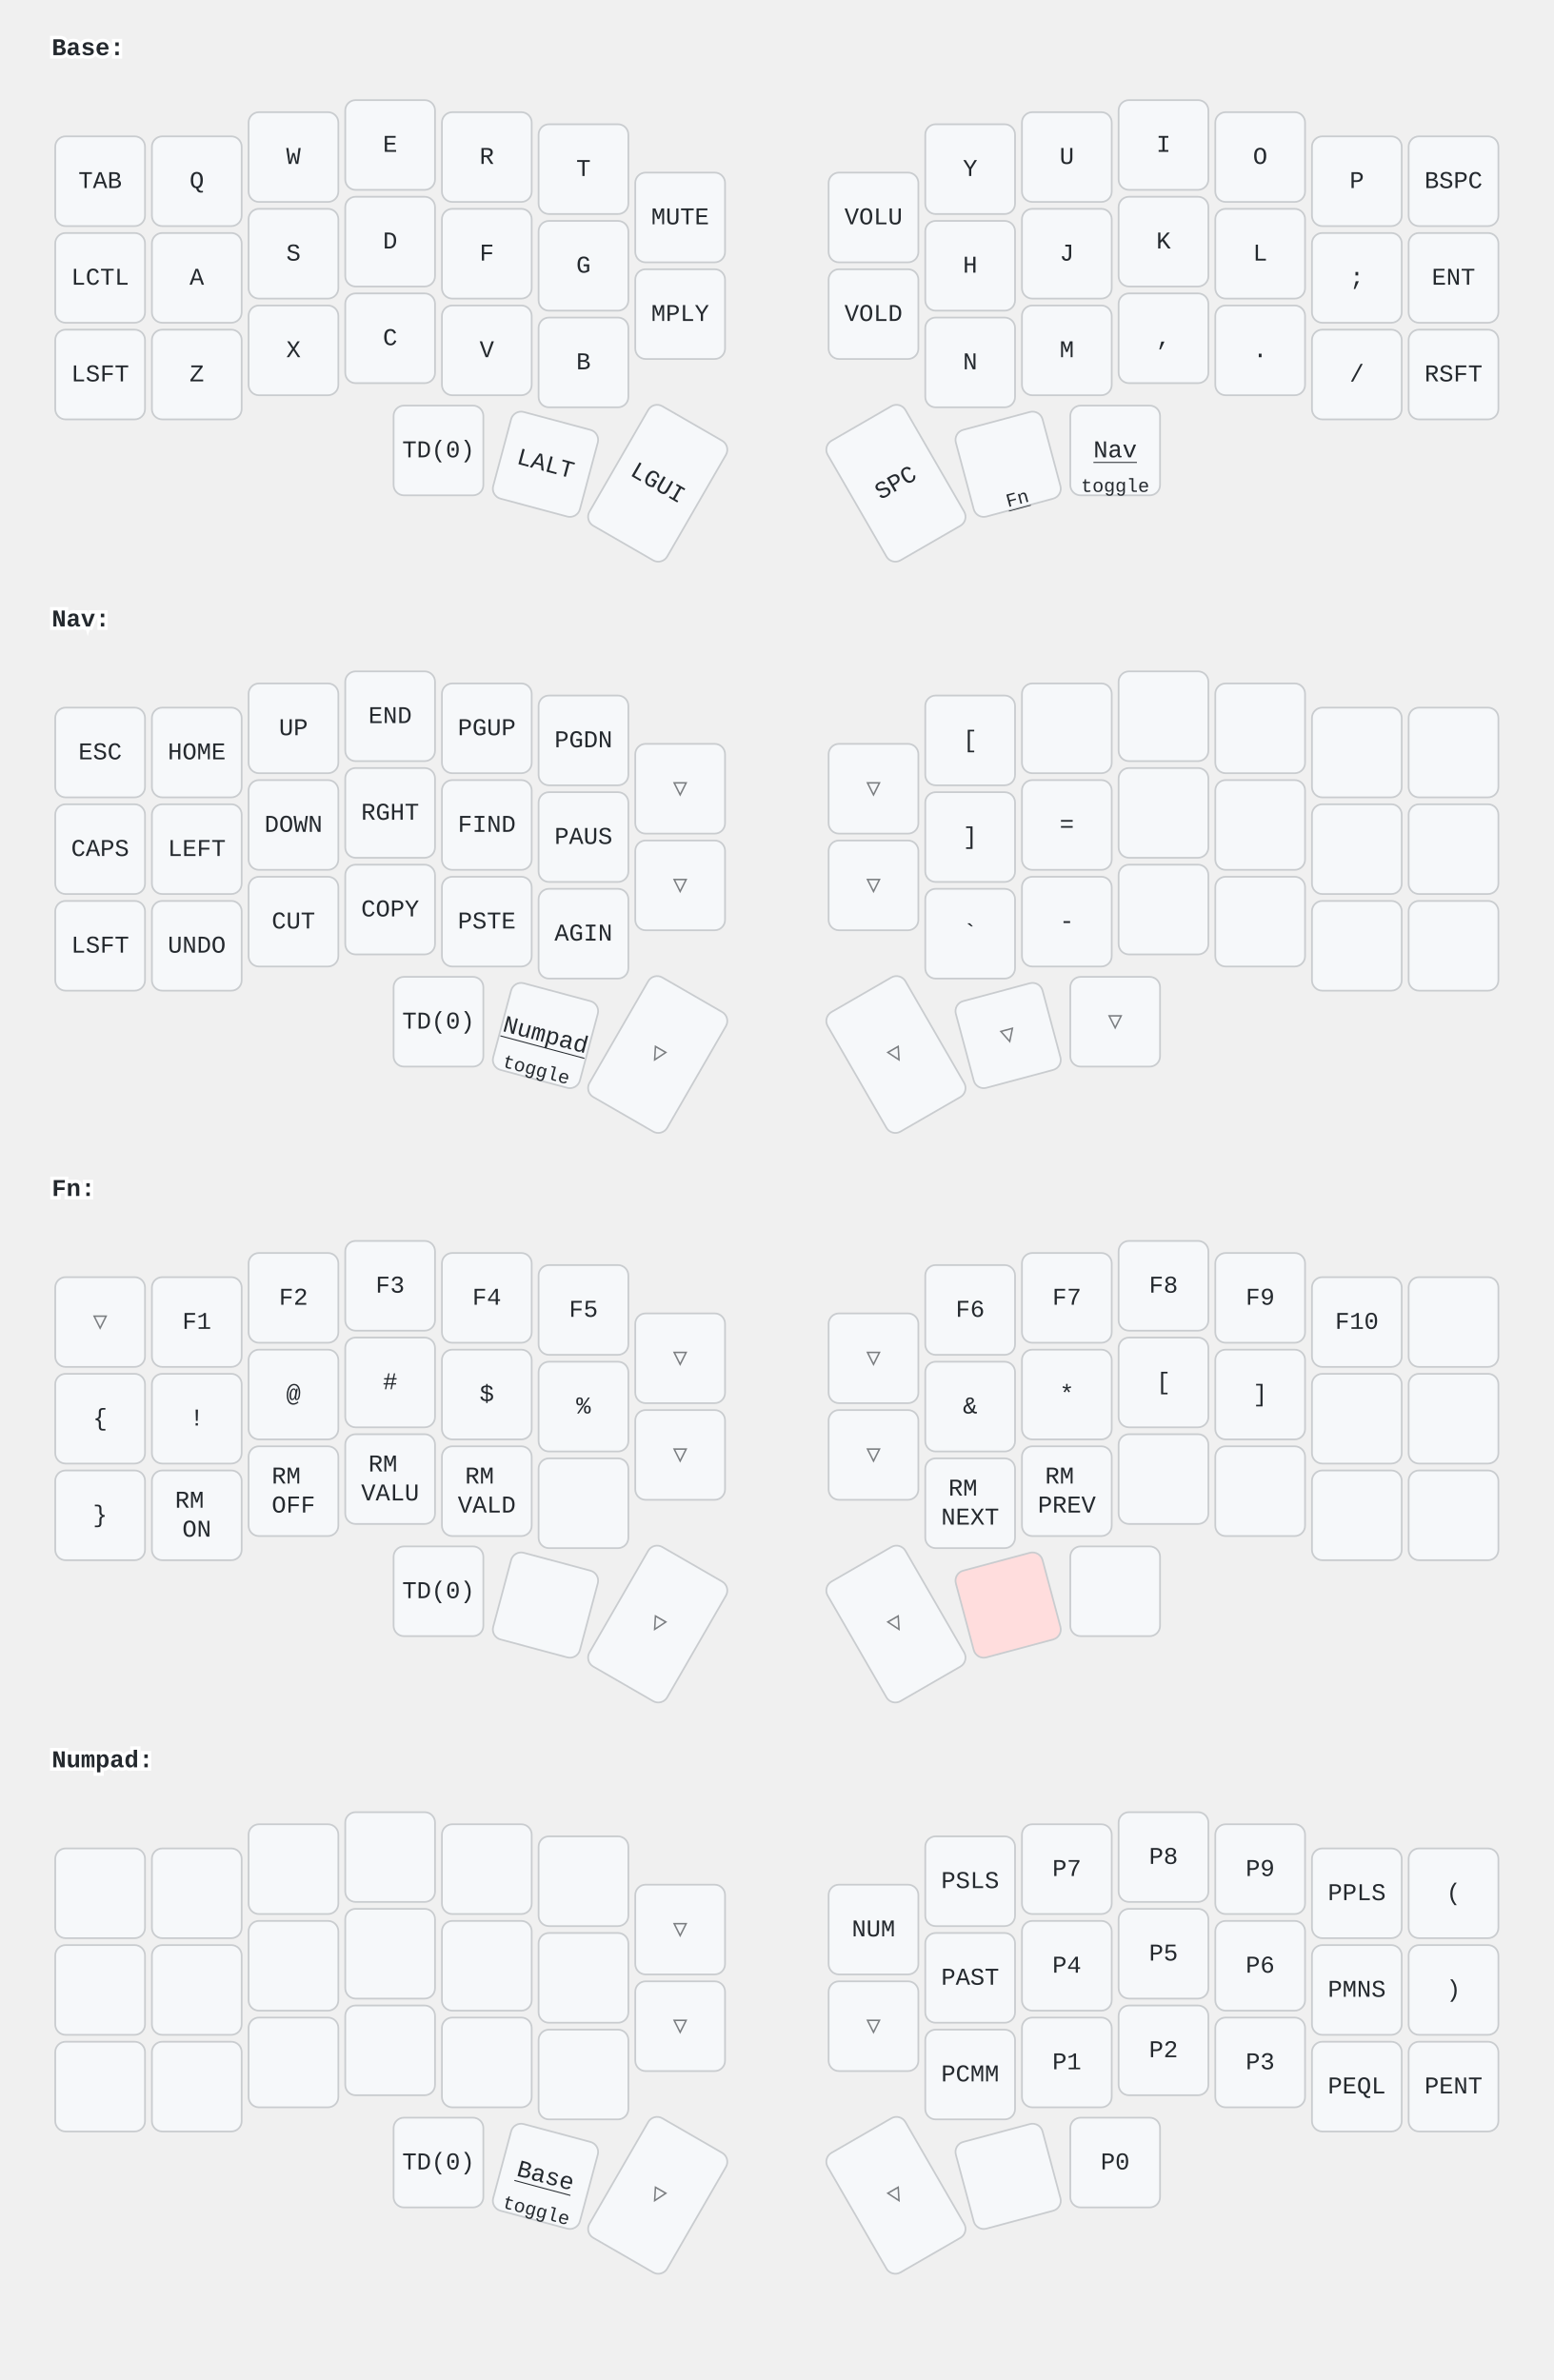
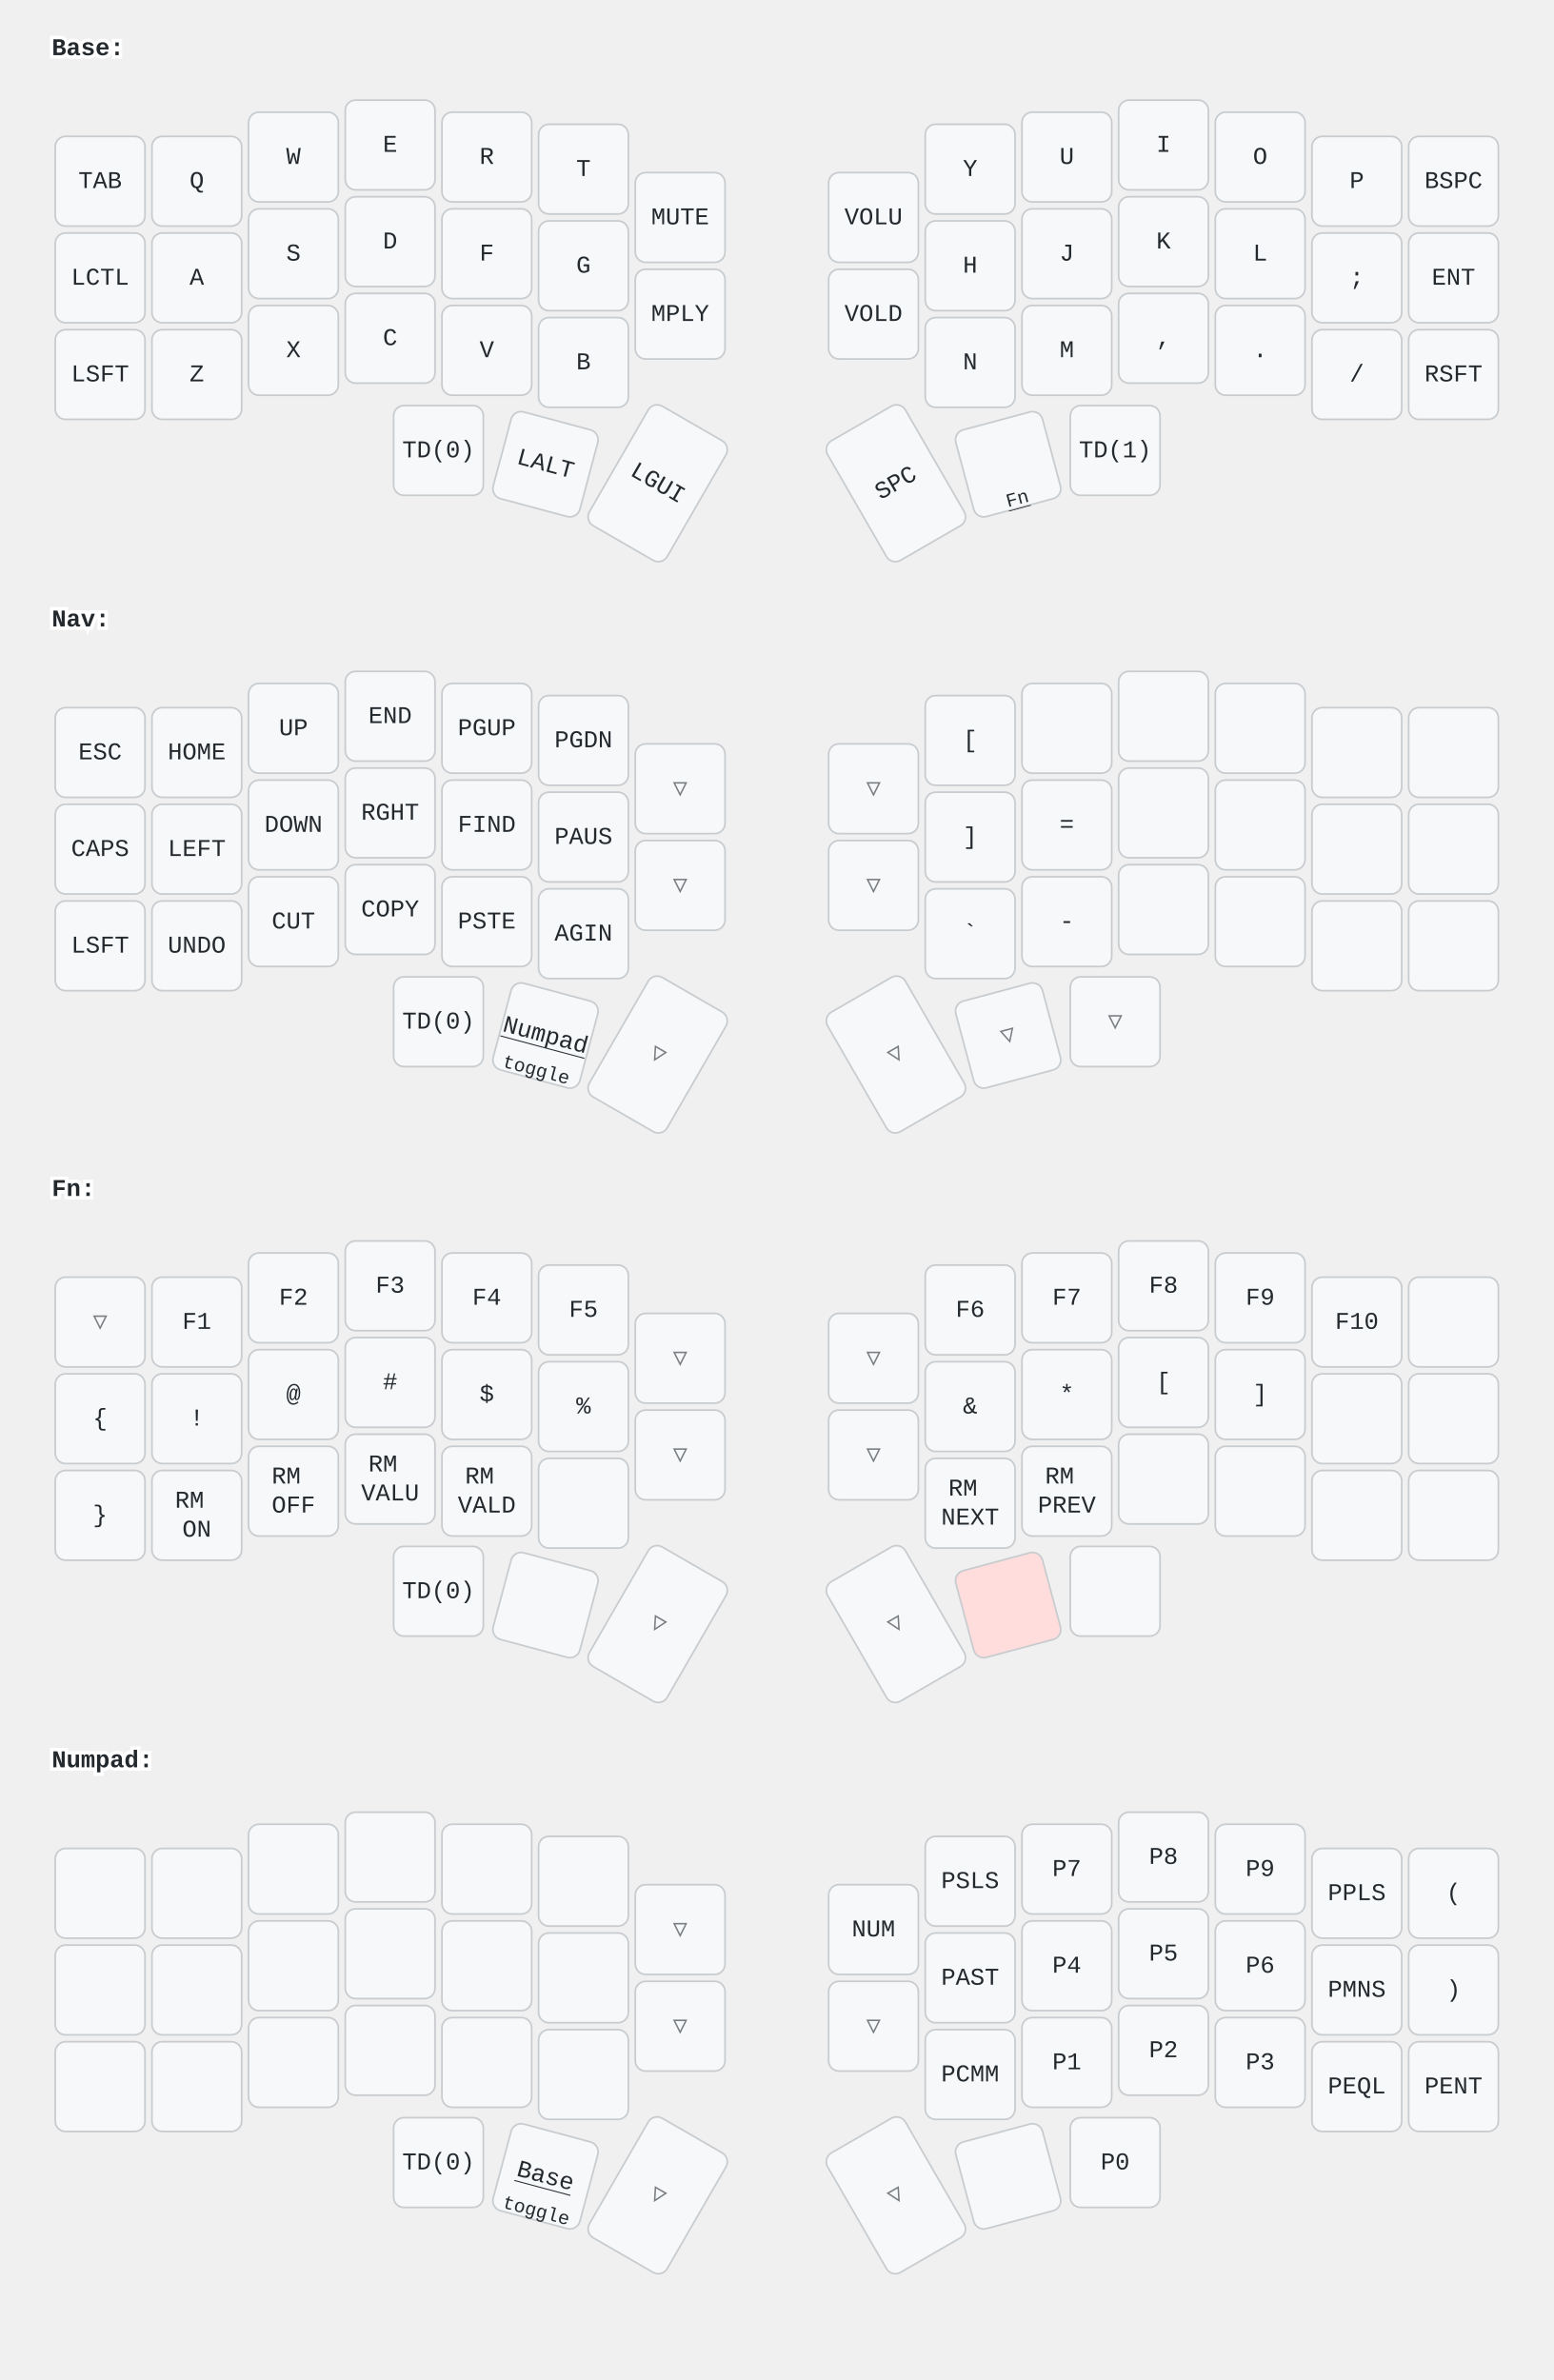
<svg xmlns="http://www.w3.org/2000/svg" width="900" height="1379" viewBox="0 0 900 1379" class="keymap">
  <style>/* inherit to force styles through use tags */
svg path {
    fill: inherit;
}

/* font and background color specifications */
svg.keymap {
    font-family: SFMono-Regular,Consolas,Liberation Mono,Menlo,monospace;
    font-size: 14px;
    font-kerning: normal;
    text-rendering: optimizeLegibility;
    fill: #24292e;
}

/* default key styling */
rect.key {
    fill: #f6f8fa;
}

rect.key, rect.combo {
    stroke: #c9cccf;
    stroke-width: 1;
}

/* default key side styling, only used is draw_key_sides is set */
rect.side {
    filter: brightness(90%);
}

/* color accent for combo boxes */
rect.combo, rect.combo-separate {
    fill: #cdf;
}

/* color accent for held keys */
rect.held, rect.combo.held {
    fill: #fdd;
}

/* color accent for ghost (optional) keys */
rect.ghost, rect.combo.ghost {
    stroke-dasharray: 4, 4;
    stroke-width: 2;
}

text {
    text-anchor: middle;
    dominant-baseline: middle;
}

/* styling for layer labels */
text.label {
    font-weight: bold;
    text-anchor: start;
    stroke: white;
    stroke-width: 4;
    paint-order: stroke;
}

/* styling for optional footer */
text.footer {
    text-anchor: end;
    dominant-baseline: auto;
    stroke: white;
    stroke-width: 4;
    paint-order: stroke;
}

/* styling for combo tap, and key non-tap label text */
text.combo, text.hold, text.shifted, text.left, text.right, text.tl, text.tr, text.bl, text.br {
    font-size: 11px;
}

text.hold, text.bl, text.br {
    text-anchor: middle;
    dominant-baseline: auto;
}

text.shifted, text.tl, text.tr {
    text-anchor: middle;
    dominant-baseline: hanging;
}

text.left, text.tl, text.bl {
    text-anchor: start;
}

text.right, text.tr, text.br {
    text-anchor: end;
}

text.layer-activator {
    text-decoration: underline;
}

/* styling for hold/shifted label text in combo box */
text.combo.hold, text.combo.shifted, text.combo.left, text.combo.right {
    font-size: 8px;
}

/* lighter symbol for transparent keys */
text.trans {
    fill: #7b7e81;
}

/* styling for combo dendrons */
path.combo {
    stroke-width: 1;
    stroke: gray;
    fill: none;
}

/* Start Tabler Icons Cleanup */
/* cannot use height/width with glyphs */
.icon-tabler &gt; path {
    fill: inherit;
    stroke: inherit;
    stroke-width: 2;
}
/* hide tabler's default box */
.icon-tabler &gt; path[stroke="none"][fill="none"] {
    visibility: hidden;
}
/* End Tabler Icons Cleanup */
</style>
  <g transform="translate(30, 0)" class="layer-Base">
    <text x="0" y="28" class="label" id="Base">Base:</text>
    <g transform="translate(0, 56)">
      <g transform="translate(28, 49)" class="key keypos-0">
        <rect rx="6" ry="6" x="-26" y="-26" width="52" height="52" class="key" />
        <text x="0" y="0" class="key tap">TAB</text>
      </g>
      <g transform="translate(84, 49)" class="key keypos-1">
        <rect rx="6" ry="6" x="-26" y="-26" width="52" height="52" class="key" />
        <text x="0" y="0" class="key tap">Q</text>
      </g>
      <g transform="translate(140, 35)" class="key keypos-2">
        <rect rx="6" ry="6" x="-26" y="-26" width="52" height="52" class="key" />
        <text x="0" y="0" class="key tap">W</text>
      </g>
      <g transform="translate(196, 28)" class="key keypos-3">
        <rect rx="6" ry="6" x="-26" y="-26" width="52" height="52" class="key" />
        <text x="0" y="0" class="key tap">E</text>
      </g>
      <g transform="translate(252, 35)" class="key keypos-4">
        <rect rx="6" ry="6" x="-26" y="-26" width="52" height="52" class="key" />
        <text x="0" y="0" class="key tap">R</text>
      </g>
      <g transform="translate(308, 42)" class="key keypos-5">
        <rect rx="6" ry="6" x="-26" y="-26" width="52" height="52" class="key" />
        <text x="0" y="0" class="key tap">T</text>
      </g>
      <g transform="translate(364, 70)" class="key keypos-6">
        <rect rx="6" ry="6" x="-26" y="-26" width="52" height="52" class="key" />
        <text x="0" y="0" class="key tap">MUTE</text>
      </g>
      <g transform="translate(476, 70)" class="key keypos-7">
        <rect rx="6" ry="6" x="-26" y="-26" width="52" height="52" class="key" />
        <text x="0" y="0" class="key tap">VOLU</text>
      </g>
      <g transform="translate(532, 42)" class="key keypos-8">
        <rect rx="6" ry="6" x="-26" y="-26" width="52" height="52" class="key" />
        <text x="0" y="0" class="key tap">Y</text>
      </g>
      <g transform="translate(588, 35)" class="key keypos-9">
        <rect rx="6" ry="6" x="-26" y="-26" width="52" height="52" class="key" />
        <text x="0" y="0" class="key tap">U</text>
      </g>
      <g transform="translate(644, 28)" class="key keypos-10">
        <rect rx="6" ry="6" x="-26" y="-26" width="52" height="52" class="key" />
        <text x="0" y="0" class="key tap">I</text>
      </g>
      <g transform="translate(700, 35)" class="key keypos-11">
        <rect rx="6" ry="6" x="-26" y="-26" width="52" height="52" class="key" />
        <text x="0" y="0" class="key tap">O</text>
      </g>
      <g transform="translate(756, 49)" class="key keypos-12">
        <rect rx="6" ry="6" x="-26" y="-26" width="52" height="52" class="key" />
        <text x="0" y="0" class="key tap">P</text>
      </g>
      <g transform="translate(812, 49)" class="key keypos-13">
        <rect rx="6" ry="6" x="-26" y="-26" width="52" height="52" class="key" />
        <text x="0" y="0" class="key tap">BSPC</text>
      </g>
      <g transform="translate(28, 105)" class="key keypos-14">
        <rect rx="6" ry="6" x="-26" y="-26" width="52" height="52" class="key" />
        <text x="0" y="0" class="key tap">LCTL</text>
      </g>
      <g transform="translate(84, 105)" class="key keypos-15">
        <rect rx="6" ry="6" x="-26" y="-26" width="52" height="52" class="key" />
        <text x="0" y="0" class="key tap">A</text>
      </g>
      <g transform="translate(140, 91)" class="key keypos-16">
        <rect rx="6" ry="6" x="-26" y="-26" width="52" height="52" class="key" />
        <text x="0" y="0" class="key tap">S</text>
      </g>
      <g transform="translate(196, 84)" class="key keypos-17">
        <rect rx="6" ry="6" x="-26" y="-26" width="52" height="52" class="key" />
        <text x="0" y="0" class="key tap">D</text>
      </g>
      <g transform="translate(252, 91)" class="key keypos-18">
        <rect rx="6" ry="6" x="-26" y="-26" width="52" height="52" class="key" />
        <text x="0" y="0" class="key tap">F</text>
      </g>
      <g transform="translate(308, 98)" class="key keypos-19">
        <rect rx="6" ry="6" x="-26" y="-26" width="52" height="52" class="key" />
        <text x="0" y="0" class="key tap">G</text>
      </g>
      <g transform="translate(364, 126)" class="key keypos-20">
        <rect rx="6" ry="6" x="-26" y="-26" width="52" height="52" class="key" />
        <text x="0" y="0" class="key tap">MPLY</text>
      </g>
      <g transform="translate(476, 126)" class="key keypos-21">
        <rect rx="6" ry="6" x="-26" y="-26" width="52" height="52" class="key" />
        <text x="0" y="0" class="key tap">VOLD</text>
      </g>
      <g transform="translate(532, 98)" class="key keypos-22">
        <rect rx="6" ry="6" x="-26" y="-26" width="52" height="52" class="key" />
        <text x="0" y="0" class="key tap">H</text>
      </g>
      <g transform="translate(588, 91)" class="key keypos-23">
        <rect rx="6" ry="6" x="-26" y="-26" width="52" height="52" class="key" />
        <text x="0" y="0" class="key tap">J</text>
      </g>
      <g transform="translate(644, 84)" class="key keypos-24">
        <rect rx="6" ry="6" x="-26" y="-26" width="52" height="52" class="key" />
        <text x="0" y="0" class="key tap">K</text>
      </g>
      <g transform="translate(700, 91)" class="key keypos-25">
        <rect rx="6" ry="6" x="-26" y="-26" width="52" height="52" class="key" />
        <text x="0" y="0" class="key tap">L</text>
      </g>
      <g transform="translate(756, 105)" class="key keypos-26">
        <rect rx="6" ry="6" x="-26" y="-26" width="52" height="52" class="key" />
        <text x="0" y="0" class="key tap">;</text>
      </g>
      <g transform="translate(812, 105)" class="key keypos-27">
        <rect rx="6" ry="6" x="-26" y="-26" width="52" height="52" class="key" />
        <text x="0" y="0" class="key tap">ENT</text>
      </g>
      <g transform="translate(28, 161)" class="key keypos-28">
        <rect rx="6" ry="6" x="-26" y="-26" width="52" height="52" class="key" />
        <text x="0" y="0" class="key tap">LSFT</text>
      </g>
      <g transform="translate(84, 161)" class="key keypos-29">
        <rect rx="6" ry="6" x="-26" y="-26" width="52" height="52" class="key" />
        <text x="0" y="0" class="key tap">Z</text>
      </g>
      <g transform="translate(140, 147)" class="key keypos-30">
        <rect rx="6" ry="6" x="-26" y="-26" width="52" height="52" class="key" />
        <text x="0" y="0" class="key tap">X</text>
      </g>
      <g transform="translate(196, 140)" class="key keypos-31">
        <rect rx="6" ry="6" x="-26" y="-26" width="52" height="52" class="key" />
        <text x="0" y="0" class="key tap">C</text>
      </g>
      <g transform="translate(252, 147)" class="key keypos-32">
        <rect rx="6" ry="6" x="-26" y="-26" width="52" height="52" class="key" />
        <text x="0" y="0" class="key tap">V</text>
      </g>
      <g transform="translate(308, 154)" class="key keypos-33">
        <rect rx="6" ry="6" x="-26" y="-26" width="52" height="52" class="key" />
        <text x="0" y="0" class="key tap">B</text>
      </g>
      <g transform="translate(532, 154)" class="key keypos-34">
        <rect rx="6" ry="6" x="-26" y="-26" width="52" height="52" class="key" />
        <text x="0" y="0" class="key tap">N</text>
      </g>
      <g transform="translate(588, 147)" class="key keypos-35">
        <rect rx="6" ry="6" x="-26" y="-26" width="52" height="52" class="key" />
        <text x="0" y="0" class="key tap">M</text>
      </g>
      <g transform="translate(644, 140)" class="key keypos-36">
        <rect rx="6" ry="6" x="-26" y="-26" width="52" height="52" class="key" />
        <text x="0" y="0" class="key tap">,</text>
      </g>
      <g transform="translate(700, 147)" class="key keypos-37">
        <rect rx="6" ry="6" x="-26" y="-26" width="52" height="52" class="key" />
        <text x="0" y="0" class="key tap">.</text>
      </g>
      <g transform="translate(756, 161)" class="key keypos-38">
        <rect rx="6" ry="6" x="-26" y="-26" width="52" height="52" class="key" />
        <text x="0" y="0" class="key tap">/</text>
      </g>
      <g transform="translate(812, 161)" class="key keypos-39">
        <rect rx="6" ry="6" x="-26" y="-26" width="52" height="52" class="key" />
        <text x="0" y="0" class="key tap">RSFT</text>
      </g>
      <g transform="translate(224, 205)" class="key keypos-40">
        <rect rx="6" ry="6" x="-26" y="-26" width="52" height="52" class="key" />
        <text x="0" y="0" class="key tap">TD(0)</text>
      </g>
      <g transform="translate(286, 213) rotate(15.0)" class="key keypos-41">
        <rect rx="6" ry="6" x="-26" y="-26" width="52" height="52" class="key" />
        <text x="0" y="0" class="key tap">LALT</text>
      </g>
      <g transform="translate(351, 224) rotate(30.0)" class="key keypos-42">
        <rect rx="6" ry="6" x="-26" y="-40" width="52" height="80" class="key" />
        <text x="0" y="0" class="key tap">LGUI</text>
      </g>
      <g transform="translate(489, 224) rotate(-30.0)" class="key keypos-43">
        <rect rx="6" ry="6" x="-26" y="-40" width="52" height="80" class="key" />
        <text x="0" y="0" class="key tap">SPC</text>
      </g>
      <g transform="translate(554, 213) rotate(-15.0)" class="key keypos-44">
        <rect rx="6" ry="6" x="-26" y="-26" width="52" height="52" class="key" />
        <a href="#Fn">
          <text x="0" y="24" class="key hold layer-activator">Fn</text>
        </a>
      </g>
      <g transform="translate(616, 205)" class="key keypos-45">
        <rect rx="6" ry="6" x="-26" y="-26" width="52" height="52" class="key" />
-         <a href="#Nav">
-           <text x="0" y="0" class="key tap layer-activator">Nav</text>
-         </a>
-         <text x="0" y="24" class="key hold">toggle</text>
+         <text x="0" y="0" class="key tap">TD(1)</text>
      </g>
    </g>
  </g>
  <g transform="translate(30, 331)" class="layer-Nav">
    <text x="0" y="28" class="label" id="Nav">Nav:</text>
    <g transform="translate(0, 56)">
      <g transform="translate(28, 49)" class="key keypos-0">
        <rect rx="6" ry="6" x="-26" y="-26" width="52" height="52" class="key" />
        <text x="0" y="0" class="key tap">ESC</text>
      </g>
      <g transform="translate(84, 49)" class="key keypos-1">
        <rect rx="6" ry="6" x="-26" y="-26" width="52" height="52" class="key" />
        <text x="0" y="0" class="key tap">HOME</text>
      </g>
      <g transform="translate(140, 35)" class="key keypos-2">
        <rect rx="6" ry="6" x="-26" y="-26" width="52" height="52" class="key" />
        <text x="0" y="0" class="key tap">UP</text>
      </g>
      <g transform="translate(196, 28)" class="key keypos-3">
        <rect rx="6" ry="6" x="-26" y="-26" width="52" height="52" class="key" />
        <text x="0" y="0" class="key tap">END</text>
      </g>
      <g transform="translate(252, 35)" class="key keypos-4">
        <rect rx="6" ry="6" x="-26" y="-26" width="52" height="52" class="key" />
        <text x="0" y="0" class="key tap">PGUP</text>
      </g>
      <g transform="translate(308, 42)" class="key keypos-5">
        <rect rx="6" ry="6" x="-26" y="-26" width="52" height="52" class="key" />
        <text x="0" y="0" class="key tap">PGDN</text>
      </g>
      <g transform="translate(364, 70)" class="key trans keypos-6">
        <rect rx="6" ry="6" x="-26" y="-26" width="52" height="52" class="key trans" />
        <text x="0" y="0" class="key trans tap">▽</text>
      </g>
      <g transform="translate(476, 70)" class="key trans keypos-7">
        <rect rx="6" ry="6" x="-26" y="-26" width="52" height="52" class="key trans" />
        <text x="0" y="0" class="key trans tap">▽</text>
      </g>
      <g transform="translate(532, 42)" class="key keypos-8">
        <rect rx="6" ry="6" x="-26" y="-26" width="52" height="52" class="key" />
        <text x="0" y="0" class="key tap">[</text>
      </g>
      <g transform="translate(588, 35)" class="key keypos-9">
        <rect rx="6" ry="6" x="-26" y="-26" width="52" height="52" class="key" />
      </g>
      <g transform="translate(644, 28)" class="key keypos-10">
        <rect rx="6" ry="6" x="-26" y="-26" width="52" height="52" class="key" />
      </g>
      <g transform="translate(700, 35)" class="key keypos-11">
        <rect rx="6" ry="6" x="-26" y="-26" width="52" height="52" class="key" />
      </g>
      <g transform="translate(756, 49)" class="key keypos-12">
        <rect rx="6" ry="6" x="-26" y="-26" width="52" height="52" class="key" />
      </g>
      <g transform="translate(812, 49)" class="key keypos-13">
        <rect rx="6" ry="6" x="-26" y="-26" width="52" height="52" class="key" />
      </g>
      <g transform="translate(28, 105)" class="key keypos-14">
        <rect rx="6" ry="6" x="-26" y="-26" width="52" height="52" class="key" />
        <text x="0" y="0" class="key tap">CAPS</text>
      </g>
      <g transform="translate(84, 105)" class="key keypos-15">
        <rect rx="6" ry="6" x="-26" y="-26" width="52" height="52" class="key" />
        <text x="0" y="0" class="key tap">LEFT</text>
      </g>
      <g transform="translate(140, 91)" class="key keypos-16">
        <rect rx="6" ry="6" x="-26" y="-26" width="52" height="52" class="key" />
        <text x="0" y="0" class="key tap">DOWN</text>
      </g>
      <g transform="translate(196, 84)" class="key keypos-17">
        <rect rx="6" ry="6" x="-26" y="-26" width="52" height="52" class="key" />
        <text x="0" y="0" class="key tap">RGHT</text>
      </g>
      <g transform="translate(252, 91)" class="key keypos-18">
        <rect rx="6" ry="6" x="-26" y="-26" width="52" height="52" class="key" />
        <text x="0" y="0" class="key tap">FIND</text>
      </g>
      <g transform="translate(308, 98)" class="key keypos-19">
        <rect rx="6" ry="6" x="-26" y="-26" width="52" height="52" class="key" />
        <text x="0" y="0" class="key tap">PAUS</text>
      </g>
      <g transform="translate(364, 126)" class="key trans keypos-20">
        <rect rx="6" ry="6" x="-26" y="-26" width="52" height="52" class="key trans" />
        <text x="0" y="0" class="key trans tap">▽</text>
      </g>
      <g transform="translate(476, 126)" class="key trans keypos-21">
        <rect rx="6" ry="6" x="-26" y="-26" width="52" height="52" class="key trans" />
        <text x="0" y="0" class="key trans tap">▽</text>
      </g>
      <g transform="translate(532, 98)" class="key keypos-22">
        <rect rx="6" ry="6" x="-26" y="-26" width="52" height="52" class="key" />
        <text x="0" y="0" class="key tap">]</text>
      </g>
      <g transform="translate(588, 91)" class="key keypos-23">
        <rect rx="6" ry="6" x="-26" y="-26" width="52" height="52" class="key" />
        <text x="0" y="0" class="key tap">=</text>
      </g>
      <g transform="translate(644, 84)" class="key keypos-24">
        <rect rx="6" ry="6" x="-26" y="-26" width="52" height="52" class="key" />
      </g>
      <g transform="translate(700, 91)" class="key keypos-25">
        <rect rx="6" ry="6" x="-26" y="-26" width="52" height="52" class="key" />
      </g>
      <g transform="translate(756, 105)" class="key keypos-26">
        <rect rx="6" ry="6" x="-26" y="-26" width="52" height="52" class="key" />
      </g>
      <g transform="translate(812, 105)" class="key keypos-27">
        <rect rx="6" ry="6" x="-26" y="-26" width="52" height="52" class="key" />
      </g>
      <g transform="translate(28, 161)" class="key keypos-28">
        <rect rx="6" ry="6" x="-26" y="-26" width="52" height="52" class="key" />
        <text x="0" y="0" class="key tap">LSFT</text>
      </g>
      <g transform="translate(84, 161)" class="key keypos-29">
        <rect rx="6" ry="6" x="-26" y="-26" width="52" height="52" class="key" />
        <text x="0" y="0" class="key tap">UNDO</text>
      </g>
      <g transform="translate(140, 147)" class="key keypos-30">
        <rect rx="6" ry="6" x="-26" y="-26" width="52" height="52" class="key" />
        <text x="0" y="0" class="key tap">CUT</text>
      </g>
      <g transform="translate(196, 140)" class="key keypos-31">
        <rect rx="6" ry="6" x="-26" y="-26" width="52" height="52" class="key" />
        <text x="0" y="0" class="key tap">COPY</text>
      </g>
      <g transform="translate(252, 147)" class="key keypos-32">
        <rect rx="6" ry="6" x="-26" y="-26" width="52" height="52" class="key" />
        <text x="0" y="0" class="key tap">PSTE</text>
      </g>
      <g transform="translate(308, 154)" class="key keypos-33">
        <rect rx="6" ry="6" x="-26" y="-26" width="52" height="52" class="key" />
        <text x="0" y="0" class="key tap">AGIN</text>
      </g>
      <g transform="translate(532, 154)" class="key keypos-34">
        <rect rx="6" ry="6" x="-26" y="-26" width="52" height="52" class="key" />
        <text x="0" y="0" class="key tap">`</text>
      </g>
      <g transform="translate(588, 147)" class="key keypos-35">
        <rect rx="6" ry="6" x="-26" y="-26" width="52" height="52" class="key" />
        <text x="0" y="0" class="key tap">-</text>
      </g>
      <g transform="translate(644, 140)" class="key keypos-36">
        <rect rx="6" ry="6" x="-26" y="-26" width="52" height="52" class="key" />
      </g>
      <g transform="translate(700, 147)" class="key keypos-37">
        <rect rx="6" ry="6" x="-26" y="-26" width="52" height="52" class="key" />
      </g>
      <g transform="translate(756, 161)" class="key keypos-38">
        <rect rx="6" ry="6" x="-26" y="-26" width="52" height="52" class="key" />
      </g>
      <g transform="translate(812, 161)" class="key keypos-39">
        <rect rx="6" ry="6" x="-26" y="-26" width="52" height="52" class="key" />
      </g>
      <g transform="translate(224, 205)" class="key keypos-40">
        <rect rx="6" ry="6" x="-26" y="-26" width="52" height="52" class="key" />
        <text x="0" y="0" class="key tap">TD(0)</text>
      </g>
      <g transform="translate(286, 213) rotate(15.0)" class="key keypos-41">
        <rect rx="6" ry="6" x="-26" y="-26" width="52" height="52" class="key" />
        <a href="#Numpad">
          <text x="0" y="0" class="key tap layer-activator">Numpad</text>
        </a>
        <text x="0" y="24" class="key hold">toggle</text>
      </g>
      <g transform="translate(351, 224) rotate(30.0)" class="key trans keypos-42">
        <rect rx="6" ry="6" x="-26" y="-40" width="52" height="80" class="key trans" />
        <text x="0" y="0" class="key trans tap">▽</text>
      </g>
      <g transform="translate(489, 224) rotate(-30.0)" class="key trans keypos-43">
        <rect rx="6" ry="6" x="-26" y="-40" width="52" height="80" class="key trans" />
        <text x="0" y="0" class="key trans tap">▽</text>
      </g>
      <g transform="translate(554, 213) rotate(-15.0)" class="key trans keypos-44">
        <rect rx="6" ry="6" x="-26" y="-26" width="52" height="52" class="key trans" />
        <text x="0" y="0" class="key trans tap">▽</text>
      </g>
      <g transform="translate(616, 205)" class="key trans keypos-45">
        <rect rx="6" ry="6" x="-26" y="-26" width="52" height="52" class="key trans" />
        <text x="0" y="0" class="key trans tap">▽</text>
      </g>
    </g>
  </g>
  <g transform="translate(30, 661)" class="layer-Fn">
    <text x="0" y="28" class="label" id="Fn">Fn:</text>
    <g transform="translate(0, 56)">
      <g transform="translate(28, 49)" class="key trans keypos-0">
        <rect rx="6" ry="6" x="-26" y="-26" width="52" height="52" class="key trans" />
        <text x="0" y="0" class="key trans tap">▽</text>
      </g>
      <g transform="translate(84, 49)" class="key keypos-1">
        <rect rx="6" ry="6" x="-26" y="-26" width="52" height="52" class="key" />
        <text x="0" y="0" class="key tap">F1</text>
      </g>
      <g transform="translate(140, 35)" class="key keypos-2">
        <rect rx="6" ry="6" x="-26" y="-26" width="52" height="52" class="key" />
        <text x="0" y="0" class="key tap">F2</text>
      </g>
      <g transform="translate(196, 28)" class="key keypos-3">
        <rect rx="6" ry="6" x="-26" y="-26" width="52" height="52" class="key" />
        <text x="0" y="0" class="key tap">F3</text>
      </g>
      <g transform="translate(252, 35)" class="key keypos-4">
        <rect rx="6" ry="6" x="-26" y="-26" width="52" height="52" class="key" />
        <text x="0" y="0" class="key tap">F4</text>
      </g>
      <g transform="translate(308, 42)" class="key keypos-5">
        <rect rx="6" ry="6" x="-26" y="-26" width="52" height="52" class="key" />
        <text x="0" y="0" class="key tap">F5</text>
      </g>
      <g transform="translate(364, 70)" class="key trans keypos-6">
        <rect rx="6" ry="6" x="-26" y="-26" width="52" height="52" class="key trans" />
        <text x="0" y="0" class="key trans tap">▽</text>
      </g>
      <g transform="translate(476, 70)" class="key trans keypos-7">
        <rect rx="6" ry="6" x="-26" y="-26" width="52" height="52" class="key trans" />
        <text x="0" y="0" class="key trans tap">▽</text>
      </g>
      <g transform="translate(532, 42)" class="key keypos-8">
        <rect rx="6" ry="6" x="-26" y="-26" width="52" height="52" class="key" />
        <text x="0" y="0" class="key tap">F6</text>
      </g>
      <g transform="translate(588, 35)" class="key keypos-9">
        <rect rx="6" ry="6" x="-26" y="-26" width="52" height="52" class="key" />
        <text x="0" y="0" class="key tap">F7</text>
      </g>
      <g transform="translate(644, 28)" class="key keypos-10">
        <rect rx="6" ry="6" x="-26" y="-26" width="52" height="52" class="key" />
        <text x="0" y="0" class="key tap">F8</text>
      </g>
      <g transform="translate(700, 35)" class="key keypos-11">
        <rect rx="6" ry="6" x="-26" y="-26" width="52" height="52" class="key" />
        <text x="0" y="0" class="key tap">F9</text>
      </g>
      <g transform="translate(756, 49)" class="key keypos-12">
        <rect rx="6" ry="6" x="-26" y="-26" width="52" height="52" class="key" />
        <text x="0" y="0" class="key tap">F10</text>
      </g>
      <g transform="translate(812, 49)" class="key keypos-13">
        <rect rx="6" ry="6" x="-26" y="-26" width="52" height="52" class="key" />
      </g>
      <g transform="translate(28, 105)" class="key keypos-14">
        <rect rx="6" ry="6" x="-26" y="-26" width="52" height="52" class="key" />
        <text x="0" y="0" class="key tap">{</text>
      </g>
      <g transform="translate(84, 105)" class="key keypos-15">
        <rect rx="6" ry="6" x="-26" y="-26" width="52" height="52" class="key" />
        <text x="0" y="0" class="key tap">!</text>
      </g>
      <g transform="translate(140, 91)" class="key keypos-16">
        <rect rx="6" ry="6" x="-26" y="-26" width="52" height="52" class="key" />
        <text x="0" y="0" class="key tap">@</text>
      </g>
      <g transform="translate(196, 84)" class="key keypos-17">
        <rect rx="6" ry="6" x="-26" y="-26" width="52" height="52" class="key" />
        <text x="0" y="0" class="key tap">#</text>
      </g>
      <g transform="translate(252, 91)" class="key keypos-18">
        <rect rx="6" ry="6" x="-26" y="-26" width="52" height="52" class="key" />
        <text x="0" y="0" class="key tap">$</text>
      </g>
      <g transform="translate(308, 98)" class="key keypos-19">
        <rect rx="6" ry="6" x="-26" y="-26" width="52" height="52" class="key" />
        <text x="0" y="0" class="key tap">%</text>
      </g>
      <g transform="translate(364, 126)" class="key trans keypos-20">
        <rect rx="6" ry="6" x="-26" y="-26" width="52" height="52" class="key trans" />
        <text x="0" y="0" class="key trans tap">▽</text>
      </g>
      <g transform="translate(476, 126)" class="key trans keypos-21">
        <rect rx="6" ry="6" x="-26" y="-26" width="52" height="52" class="key trans" />
        <text x="0" y="0" class="key trans tap">▽</text>
      </g>
      <g transform="translate(532, 98)" class="key keypos-22">
        <rect rx="6" ry="6" x="-26" y="-26" width="52" height="52" class="key" />
        <text x="0" y="0" class="key tap">&amp;</text>
      </g>
      <g transform="translate(588, 91)" class="key keypos-23">
        <rect rx="6" ry="6" x="-26" y="-26" width="52" height="52" class="key" />
        <text x="0" y="0" class="key tap">*</text>
      </g>
      <g transform="translate(644, 84)" class="key keypos-24">
        <rect rx="6" ry="6" x="-26" y="-26" width="52" height="52" class="key" />
        <text x="0" y="0" class="key tap">[</text>
      </g>
      <g transform="translate(700, 91)" class="key keypos-25">
        <rect rx="6" ry="6" x="-26" y="-26" width="52" height="52" class="key" />
        <text x="0" y="0" class="key tap">]</text>
      </g>
      <g transform="translate(756, 105)" class="key keypos-26">
        <rect rx="6" ry="6" x="-26" y="-26" width="52" height="52" class="key" />
      </g>
      <g transform="translate(812, 105)" class="key keypos-27">
        <rect rx="6" ry="6" x="-26" y="-26" width="52" height="52" class="key" />
      </g>
      <g transform="translate(28, 161)" class="key keypos-28">
        <rect rx="6" ry="6" x="-26" y="-26" width="52" height="52" class="key" />
        <text x="0" y="0" class="key tap">}</text>
      </g>
      <g transform="translate(84, 161)" class="key keypos-29">
        <rect rx="6" ry="6" x="-26" y="-26" width="52" height="52" class="key" />
        <text x="0" y="0" class="key tap">
          <tspan x="0" dy="-0.6em">RM</tspan>
          <tspan x="0" dy="1.2em">ON</tspan>
        </text>
      </g>
      <g transform="translate(140, 147)" class="key keypos-30">
        <rect rx="6" ry="6" x="-26" y="-26" width="52" height="52" class="key" />
        <text x="0" y="0" class="key tap">
          <tspan x="0" dy="-0.6em">RM</tspan>
          <tspan x="0" dy="1.2em">OFF</tspan>
        </text>
      </g>
      <g transform="translate(196, 140)" class="key keypos-31">
        <rect rx="6" ry="6" x="-26" y="-26" width="52" height="52" class="key" />
        <text x="0" y="0" class="key tap">
          <tspan x="0" dy="-0.6em">RM</tspan>
          <tspan x="0" dy="1.2em">VALU</tspan>
        </text>
      </g>
      <g transform="translate(252, 147)" class="key keypos-32">
        <rect rx="6" ry="6" x="-26" y="-26" width="52" height="52" class="key" />
        <text x="0" y="0" class="key tap">
          <tspan x="0" dy="-0.6em">RM</tspan>
          <tspan x="0" dy="1.2em">VALD</tspan>
        </text>
      </g>
      <g transform="translate(308, 154)" class="key keypos-33">
        <rect rx="6" ry="6" x="-26" y="-26" width="52" height="52" class="key" />
      </g>
      <g transform="translate(532, 154)" class="key keypos-34">
        <rect rx="6" ry="6" x="-26" y="-26" width="52" height="52" class="key" />
        <text x="0" y="0" class="key tap">
          <tspan x="0" dy="-0.6em">RM</tspan>
          <tspan x="0" dy="1.2em">NEXT</tspan>
        </text>
      </g>
      <g transform="translate(588, 147)" class="key keypos-35">
        <rect rx="6" ry="6" x="-26" y="-26" width="52" height="52" class="key" />
        <text x="0" y="0" class="key tap">
          <tspan x="0" dy="-0.6em">RM</tspan>
          <tspan x="0" dy="1.2em">PREV</tspan>
        </text>
      </g>
      <g transform="translate(644, 140)" class="key keypos-36">
        <rect rx="6" ry="6" x="-26" y="-26" width="52" height="52" class="key" />
      </g>
      <g transform="translate(700, 147)" class="key keypos-37">
        <rect rx="6" ry="6" x="-26" y="-26" width="52" height="52" class="key" />
      </g>
      <g transform="translate(756, 161)" class="key keypos-38">
        <rect rx="6" ry="6" x="-26" y="-26" width="52" height="52" class="key" />
      </g>
      <g transform="translate(812, 161)" class="key keypos-39">
        <rect rx="6" ry="6" x="-26" y="-26" width="52" height="52" class="key" />
      </g>
      <g transform="translate(224, 205)" class="key keypos-40">
        <rect rx="6" ry="6" x="-26" y="-26" width="52" height="52" class="key" />
        <text x="0" y="0" class="key tap">TD(0)</text>
      </g>
      <g transform="translate(286, 213) rotate(15.0)" class="key keypos-41">
        <rect rx="6" ry="6" x="-26" y="-26" width="52" height="52" class="key" />
      </g>
      <g transform="translate(351, 224) rotate(30.0)" class="key trans keypos-42">
        <rect rx="6" ry="6" x="-26" y="-40" width="52" height="80" class="key trans" />
        <text x="0" y="0" class="key trans tap">▽</text>
      </g>
      <g transform="translate(489, 224) rotate(-30.0)" class="key trans keypos-43">
        <rect rx="6" ry="6" x="-26" y="-40" width="52" height="80" class="key trans" />
        <text x="0" y="0" class="key trans tap">▽</text>
      </g>
      <g transform="translate(554, 213) rotate(-15.0)" class="key held keypos-44">
        <rect rx="6" ry="6" x="-26" y="-26" width="52" height="52" class="key held" />
      </g>
      <g transform="translate(616, 205)" class="key keypos-45">
        <rect rx="6" ry="6" x="-26" y="-26" width="52" height="52" class="key" />
      </g>
    </g>
  </g>
  <g transform="translate(30, 992)" class="layer-Numpad">
    <text x="0" y="28" class="label" id="Numpad">Numpad:</text>
    <g transform="translate(0, 56)">
      <g transform="translate(28, 49)" class="key keypos-0">
        <rect rx="6" ry="6" x="-26" y="-26" width="52" height="52" class="key" />
      </g>
      <g transform="translate(84, 49)" class="key keypos-1">
        <rect rx="6" ry="6" x="-26" y="-26" width="52" height="52" class="key" />
      </g>
      <g transform="translate(140, 35)" class="key keypos-2">
        <rect rx="6" ry="6" x="-26" y="-26" width="52" height="52" class="key" />
      </g>
      <g transform="translate(196, 28)" class="key keypos-3">
        <rect rx="6" ry="6" x="-26" y="-26" width="52" height="52" class="key" />
      </g>
      <g transform="translate(252, 35)" class="key keypos-4">
        <rect rx="6" ry="6" x="-26" y="-26" width="52" height="52" class="key" />
      </g>
      <g transform="translate(308, 42)" class="key keypos-5">
        <rect rx="6" ry="6" x="-26" y="-26" width="52" height="52" class="key" />
      </g>
      <g transform="translate(364, 70)" class="key trans keypos-6">
        <rect rx="6" ry="6" x="-26" y="-26" width="52" height="52" class="key trans" />
        <text x="0" y="0" class="key trans tap">▽</text>
      </g>
      <g transform="translate(476, 70)" class="key keypos-7">
        <rect rx="6" ry="6" x="-26" y="-26" width="52" height="52" class="key" />
        <text x="0" y="0" class="key tap">NUM</text>
      </g>
      <g transform="translate(532, 42)" class="key keypos-8">
        <rect rx="6" ry="6" x="-26" y="-26" width="52" height="52" class="key" />
        <text x="0" y="0" class="key tap">PSLS</text>
      </g>
      <g transform="translate(588, 35)" class="key keypos-9">
        <rect rx="6" ry="6" x="-26" y="-26" width="52" height="52" class="key" />
        <text x="0" y="0" class="key tap">P7</text>
      </g>
      <g transform="translate(644, 28)" class="key keypos-10">
        <rect rx="6" ry="6" x="-26" y="-26" width="52" height="52" class="key" />
        <text x="0" y="0" class="key tap">P8</text>
      </g>
      <g transform="translate(700, 35)" class="key keypos-11">
        <rect rx="6" ry="6" x="-26" y="-26" width="52" height="52" class="key" />
        <text x="0" y="0" class="key tap">P9</text>
      </g>
      <g transform="translate(756, 49)" class="key keypos-12">
        <rect rx="6" ry="6" x="-26" y="-26" width="52" height="52" class="key" />
        <text x="0" y="0" class="key tap">PPLS</text>
      </g>
      <g transform="translate(812, 49)" class="key keypos-13">
        <rect rx="6" ry="6" x="-26" y="-26" width="52" height="52" class="key" />
        <text x="0" y="0" class="key tap">(</text>
      </g>
      <g transform="translate(28, 105)" class="key keypos-14">
        <rect rx="6" ry="6" x="-26" y="-26" width="52" height="52" class="key" />
      </g>
      <g transform="translate(84, 105)" class="key keypos-15">
        <rect rx="6" ry="6" x="-26" y="-26" width="52" height="52" class="key" />
      </g>
      <g transform="translate(140, 91)" class="key keypos-16">
        <rect rx="6" ry="6" x="-26" y="-26" width="52" height="52" class="key" />
      </g>
      <g transform="translate(196, 84)" class="key keypos-17">
        <rect rx="6" ry="6" x="-26" y="-26" width="52" height="52" class="key" />
      </g>
      <g transform="translate(252, 91)" class="key keypos-18">
        <rect rx="6" ry="6" x="-26" y="-26" width="52" height="52" class="key" />
      </g>
      <g transform="translate(308, 98)" class="key keypos-19">
        <rect rx="6" ry="6" x="-26" y="-26" width="52" height="52" class="key" />
      </g>
      <g transform="translate(364, 126)" class="key trans keypos-20">
        <rect rx="6" ry="6" x="-26" y="-26" width="52" height="52" class="key trans" />
        <text x="0" y="0" class="key trans tap">▽</text>
      </g>
      <g transform="translate(476, 126)" class="key trans keypos-21">
        <rect rx="6" ry="6" x="-26" y="-26" width="52" height="52" class="key trans" />
        <text x="0" y="0" class="key trans tap">▽</text>
      </g>
      <g transform="translate(532, 98)" class="key keypos-22">
        <rect rx="6" ry="6" x="-26" y="-26" width="52" height="52" class="key" />
        <text x="0" y="0" class="key tap">PAST</text>
      </g>
      <g transform="translate(588, 91)" class="key keypos-23">
        <rect rx="6" ry="6" x="-26" y="-26" width="52" height="52" class="key" />
        <text x="0" y="0" class="key tap">P4</text>
      </g>
      <g transform="translate(644, 84)" class="key keypos-24">
        <rect rx="6" ry="6" x="-26" y="-26" width="52" height="52" class="key" />
        <text x="0" y="0" class="key tap">P5</text>
      </g>
      <g transform="translate(700, 91)" class="key keypos-25">
        <rect rx="6" ry="6" x="-26" y="-26" width="52" height="52" class="key" />
        <text x="0" y="0" class="key tap">P6</text>
      </g>
      <g transform="translate(756, 105)" class="key keypos-26">
        <rect rx="6" ry="6" x="-26" y="-26" width="52" height="52" class="key" />
        <text x="0" y="0" class="key tap">PMNS</text>
      </g>
      <g transform="translate(812, 105)" class="key keypos-27">
        <rect rx="6" ry="6" x="-26" y="-26" width="52" height="52" class="key" />
        <text x="0" y="0" class="key tap">)</text>
      </g>
      <g transform="translate(28, 161)" class="key keypos-28">
        <rect rx="6" ry="6" x="-26" y="-26" width="52" height="52" class="key" />
      </g>
      <g transform="translate(84, 161)" class="key keypos-29">
        <rect rx="6" ry="6" x="-26" y="-26" width="52" height="52" class="key" />
      </g>
      <g transform="translate(140, 147)" class="key keypos-30">
        <rect rx="6" ry="6" x="-26" y="-26" width="52" height="52" class="key" />
      </g>
      <g transform="translate(196, 140)" class="key keypos-31">
        <rect rx="6" ry="6" x="-26" y="-26" width="52" height="52" class="key" />
      </g>
      <g transform="translate(252, 147)" class="key keypos-32">
        <rect rx="6" ry="6" x="-26" y="-26" width="52" height="52" class="key" />
      </g>
      <g transform="translate(308, 154)" class="key keypos-33">
        <rect rx="6" ry="6" x="-26" y="-26" width="52" height="52" class="key" />
      </g>
      <g transform="translate(532, 154)" class="key keypos-34">
        <rect rx="6" ry="6" x="-26" y="-26" width="52" height="52" class="key" />
        <text x="0" y="0" class="key tap">PCMM</text>
      </g>
      <g transform="translate(588, 147)" class="key keypos-35">
        <rect rx="6" ry="6" x="-26" y="-26" width="52" height="52" class="key" />
        <text x="0" y="0" class="key tap">P1</text>
      </g>
      <g transform="translate(644, 140)" class="key keypos-36">
        <rect rx="6" ry="6" x="-26" y="-26" width="52" height="52" class="key" />
        <text x="0" y="0" class="key tap">P2</text>
      </g>
      <g transform="translate(700, 147)" class="key keypos-37">
        <rect rx="6" ry="6" x="-26" y="-26" width="52" height="52" class="key" />
        <text x="0" y="0" class="key tap">P3</text>
      </g>
      <g transform="translate(756, 161)" class="key keypos-38">
        <rect rx="6" ry="6" x="-26" y="-26" width="52" height="52" class="key" />
        <text x="0" y="0" class="key tap">PEQL</text>
      </g>
      <g transform="translate(812, 161)" class="key keypos-39">
        <rect rx="6" ry="6" x="-26" y="-26" width="52" height="52" class="key" />
        <text x="0" y="0" class="key tap">PENT</text>
      </g>
      <g transform="translate(224, 205)" class="key keypos-40">
        <rect rx="6" ry="6" x="-26" y="-26" width="52" height="52" class="key" />
        <text x="0" y="0" class="key tap">TD(0)</text>
      </g>
      <g transform="translate(286, 213) rotate(15.0)" class="key keypos-41">
        <rect rx="6" ry="6" x="-26" y="-26" width="52" height="52" class="key" />
        <a href="#Base">
          <text x="0" y="0" class="key tap layer-activator">Base</text>
        </a>
        <text x="0" y="24" class="key hold">toggle</text>
      </g>
      <g transform="translate(351, 224) rotate(30.0)" class="key trans keypos-42">
        <rect rx="6" ry="6" x="-26" y="-40" width="52" height="80" class="key trans" />
        <text x="0" y="0" class="key trans tap">▽</text>
      </g>
      <g transform="translate(489, 224) rotate(-30.0)" class="key trans keypos-43">
        <rect rx="6" ry="6" x="-26" y="-40" width="52" height="80" class="key trans" />
        <text x="0" y="0" class="key trans tap">▽</text>
      </g>
      <g transform="translate(554, 213) rotate(-15.0)" class="key keypos-44">
        <rect rx="6" ry="6" x="-26" y="-26" width="52" height="52" class="key" />
      </g>
      <g transform="translate(616, 205)" class="key keypos-45">
        <rect rx="6" ry="6" x="-26" y="-26" width="52" height="52" class="key" />
        <text x="0" y="0" class="key tap">P0</text>
      </g>
    </g>
  </g>
</svg>
